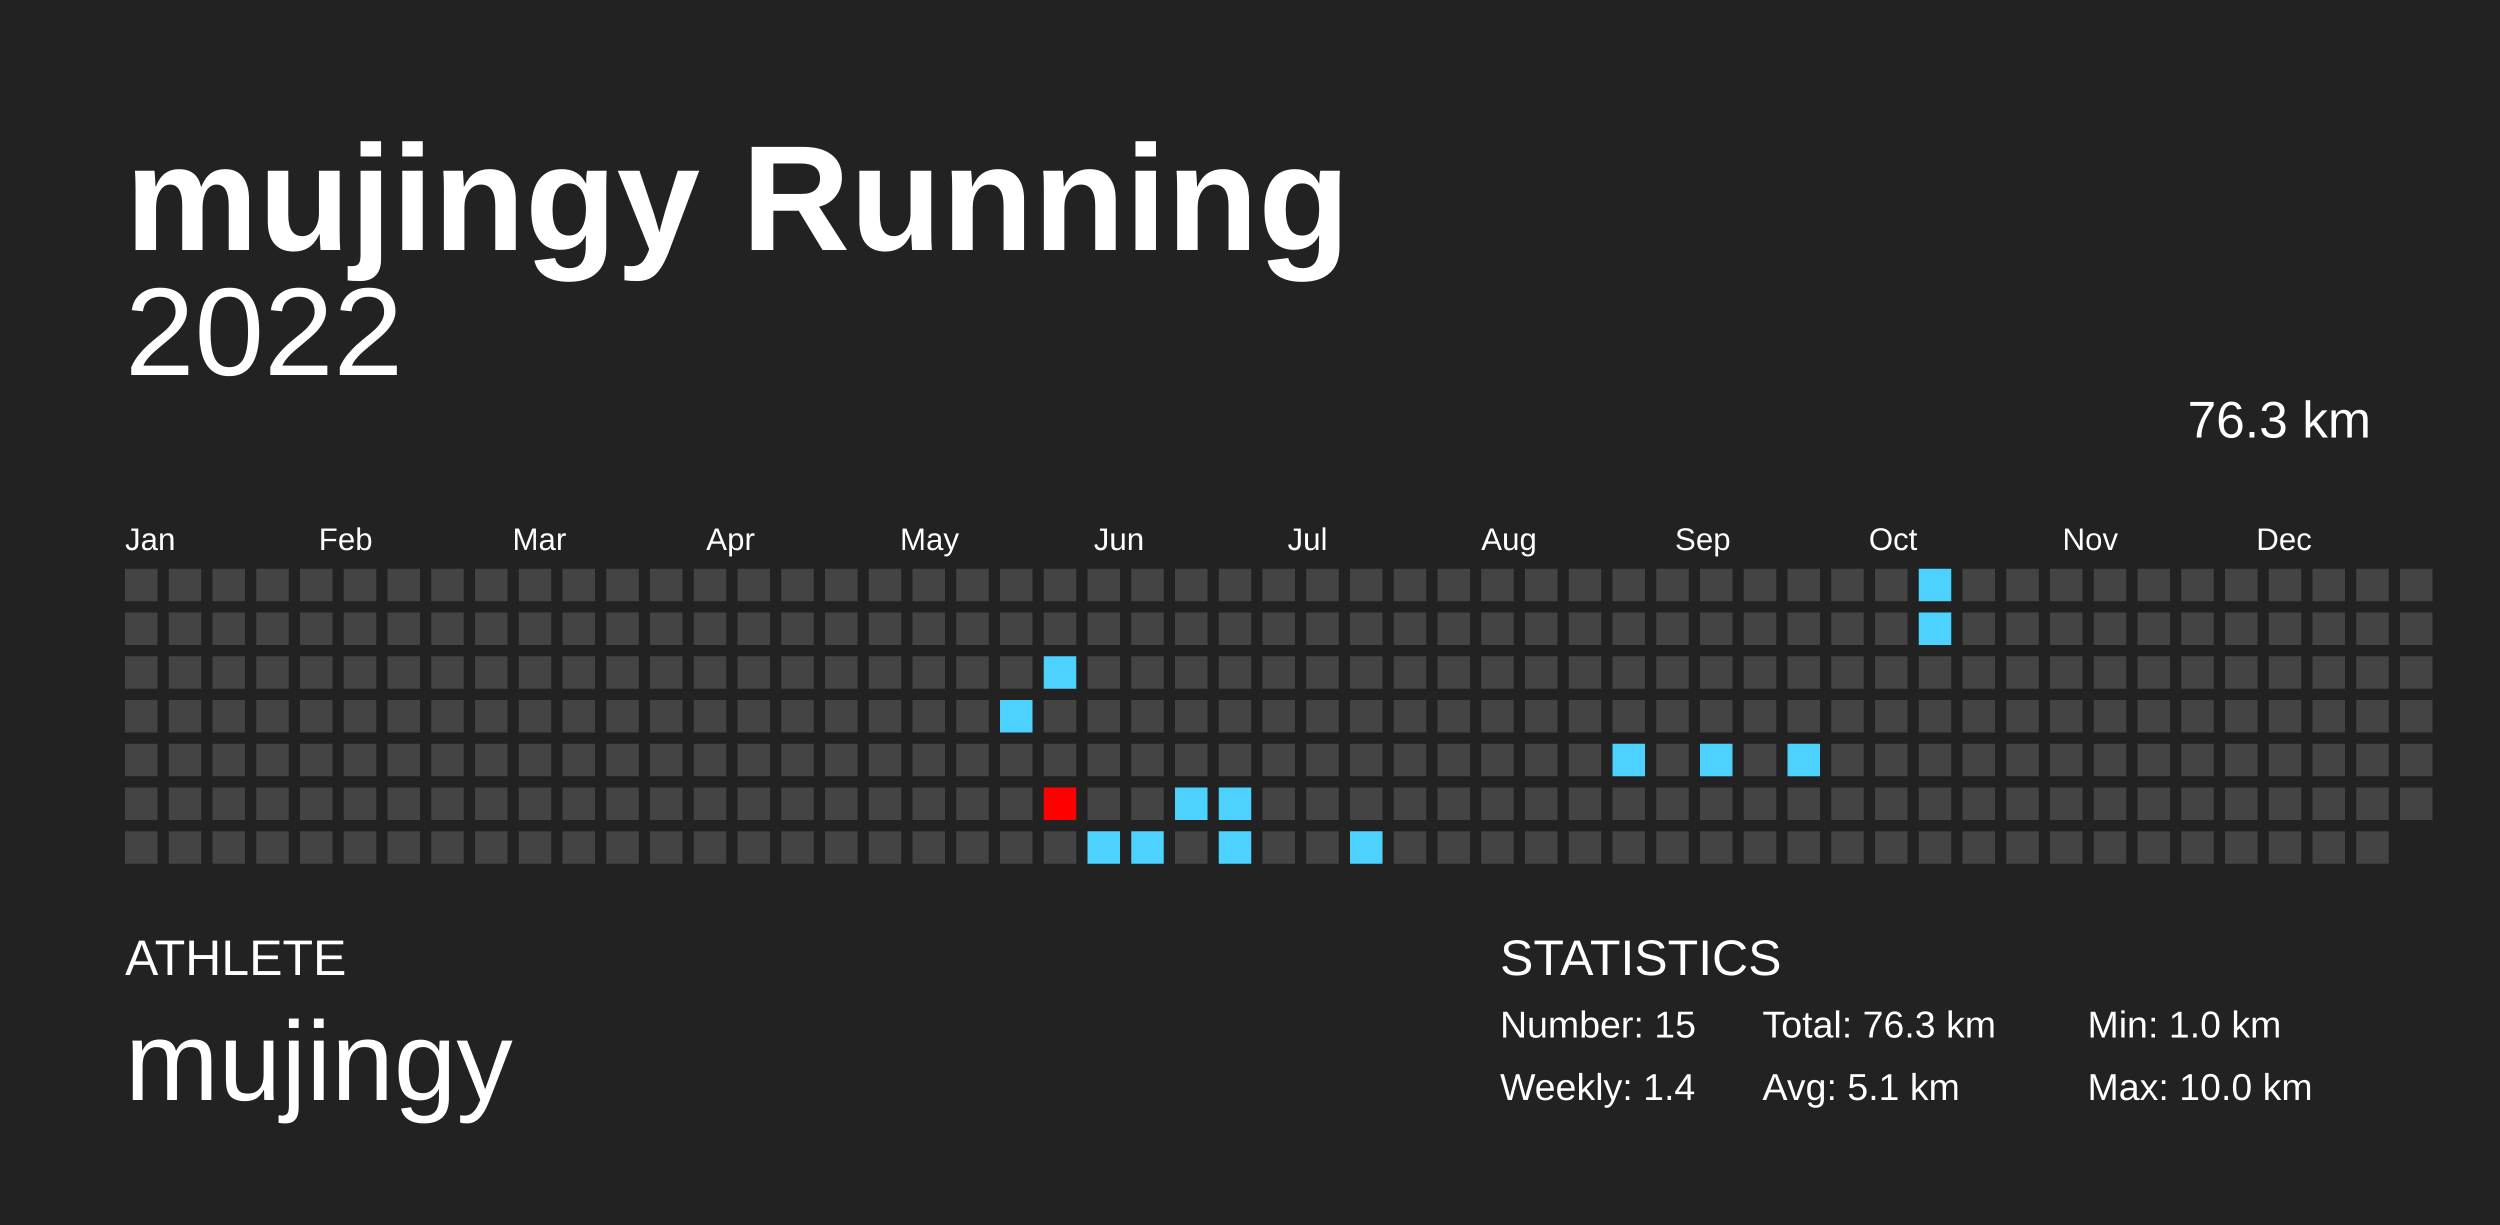
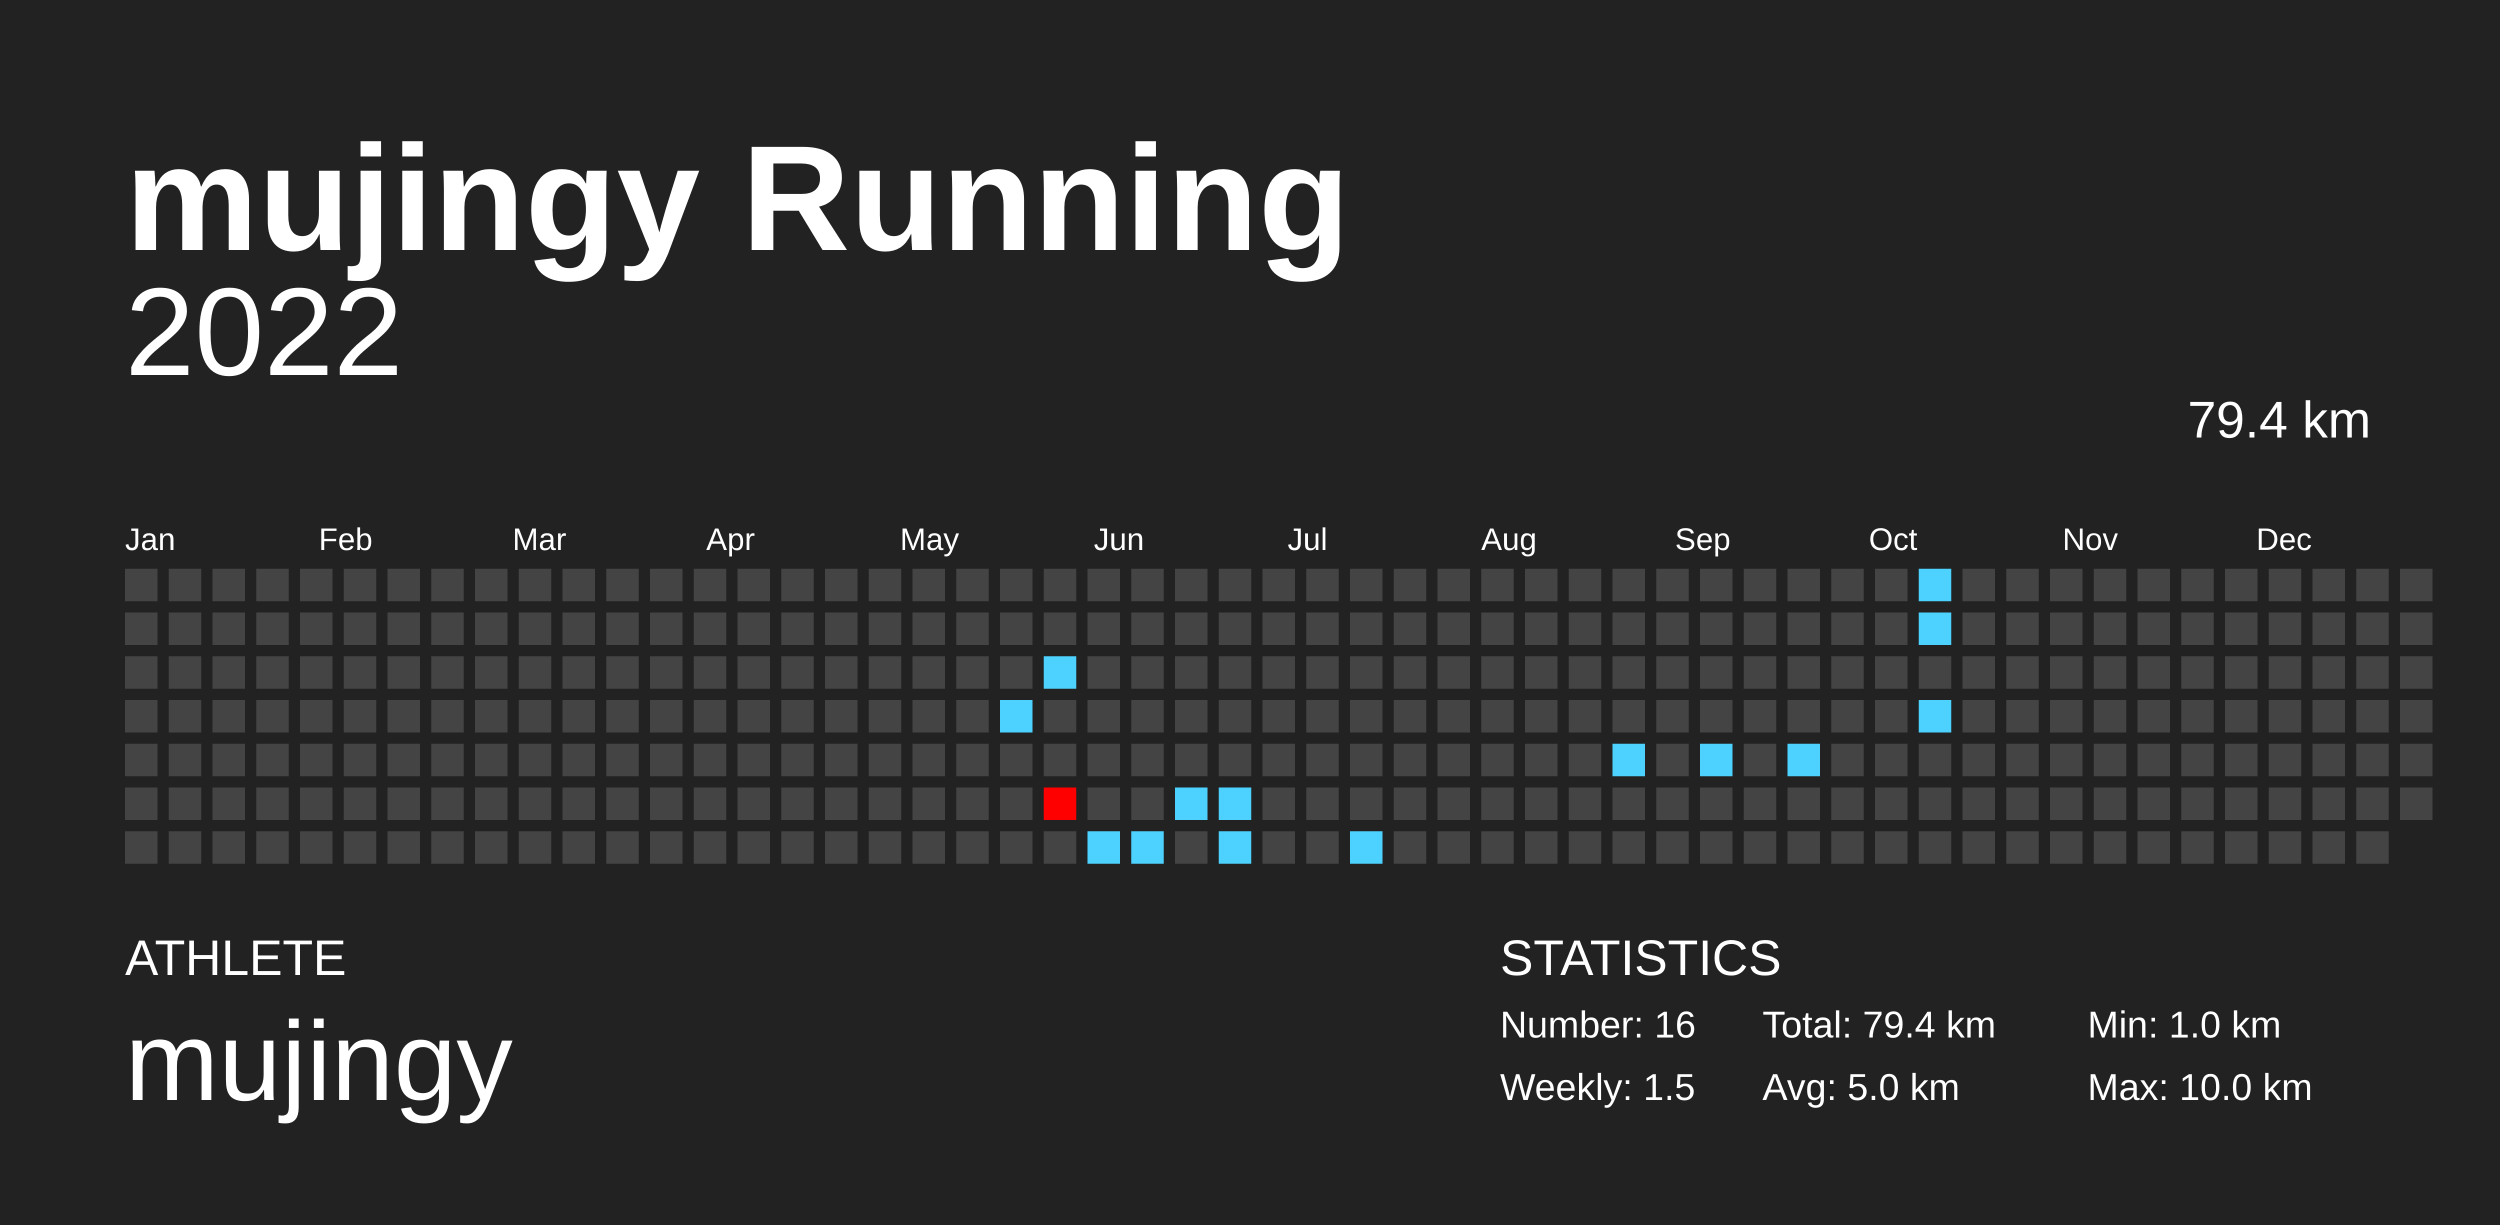
<svg xmlns="http://www.w3.org/2000/svg" baseProfile="full" height="98mm" version="1.1" viewBox="0,0,200,98" width="200mm">
  <defs />
  <rect fill="#222222" height="98" width="200" x="0" y="0" />
  <text fill="#FFFFFF" style="font-size:12px; font-family:Arial; font-weight:bold;" x="10" y="20">mujingy Running</text>
  <text fill="#FFFFFF" style="font-size:4px; font-family:Arial" x="10" y="78">ATHLETE</text>
  <text fill="#FFFFFF" style="font-size:9px; font-family:Arial" x="10" y="88">mujingy</text>
  <text fill="#FFFFFF" style="font-size:4px; font-family:Arial" x="120" y="78">STATISTICS</text>
-   <text fill="#FFFFFF" style="font-size:3px; font-family:Arial" x="120" y="83">Number: 15</text>
-   <text fill="#FFFFFF" style="font-size:3px; font-family:Arial" x="120" y="88">Weekly: 1.4</text>
-   <text fill="#FFFFFF" style="font-size:3px; font-family:Arial" x="141" y="83">Total: 76.3 km</text>
-   <text fill="#FFFFFF" style="font-size:3px; font-family:Arial" x="141" y="88">Avg: 5.1 km</text>
+   <text fill="#FFFFFF" style="font-size:3px; font-family:Arial" x="120" y="83">Number: 16</text>
+   <text fill="#FFFFFF" style="font-size:3px; font-family:Arial" x="120" y="88">Weekly: 1.5</text>
+   <text fill="#FFFFFF" style="font-size:3px; font-family:Arial" x="141" y="83">Total: 79.4 km</text>
+   <text fill="#FFFFFF" style="font-size:3px; font-family:Arial" x="141" y="88">Avg: 5.0 km</text>
  <text fill="#FFFFFF" style="font-size:3px; font-family:Arial" x="167" y="83">Min: 1.0 km</text>
  <text fill="#FFFFFF" style="font-size:3px; font-family:Arial" x="167" y="88">Max: 10.0 km</text>
  <text alignment-baseline="hanging" fill="#FFFFFF" style="font-size:10.0px; font-family:Arial;" x="10" y="30">2022</text>
-   <text alignment-baseline="hanging" fill="#FFFFFF" style="font-size:4.125px; font-family:Arial;" x="175" y="35">76.3 km</text>
+   <text alignment-baseline="hanging" fill="#FFFFFF" style="font-size:4.125px; font-family:Arial;" x="175" y="35">79.4 km</text>
  <text fill="#FFFFFF" style="font-size:2.5px; font-family:Arial" x="10.0" y="44">Jan</text>
  <text fill="#FFFFFF" style="font-size:2.5px; font-family:Arial" x="25.5" y="44">Feb</text>
  <text fill="#FFFFFF" style="font-size:2.5px; font-family:Arial" x="41.0" y="44">Mar</text>
  <text fill="#FFFFFF" style="font-size:2.5px; font-family:Arial" x="56.5" y="44">Apr</text>
  <text fill="#FFFFFF" style="font-size:2.5px; font-family:Arial" x="72.0" y="44">May</text>
  <text fill="#FFFFFF" style="font-size:2.5px; font-family:Arial" x="87.5" y="44">Jun</text>
  <text fill="#FFFFFF" style="font-size:2.5px; font-family:Arial" x="103.0" y="44">Jul</text>
  <text fill="#FFFFFF" style="font-size:2.5px; font-family:Arial" x="118.5" y="44">Aug</text>
  <text fill="#FFFFFF" style="font-size:2.5px; font-family:Arial" x="134.0" y="44">Sep</text>
  <text fill="#FFFFFF" style="font-size:2.5px; font-family:Arial" x="149.5" y="44">Oct</text>
  <text fill="#FFFFFF" style="font-size:2.5px; font-family:Arial" x="165.0" y="44">Nov</text>
  <text fill="#FFFFFF" style="font-size:2.5px; font-family:Arial" x="180.5" y="44">Dec</text>
  <rect fill="#444444" height="2.6" width="2.6" x="10.0" y="45.5" />
  <rect fill="#444444" height="2.6" width="2.6" x="10.0" y="49.0" />
  <rect fill="#444444" height="2.6" width="2.6" x="10.0" y="52.5" />
  <rect fill="#444444" height="2.6" width="2.6" x="10.0" y="56.0" />
  <rect fill="#444444" height="2.6" width="2.6" x="10.0" y="59.5" />
  <rect fill="#444444" height="2.6" width="2.6" x="10.0" y="63.0" />
  <rect fill="#444444" height="2.6" width="2.6" x="10.0" y="66.5" />
  <rect fill="#444444" height="2.6" width="2.6" x="13.5" y="45.5" />
  <rect fill="#444444" height="2.6" width="2.6" x="13.5" y="49.0" />
  <rect fill="#444444" height="2.6" width="2.6" x="13.5" y="52.5" />
  <rect fill="#444444" height="2.6" width="2.6" x="13.5" y="56.0" />
  <rect fill="#444444" height="2.6" width="2.6" x="13.5" y="59.5" />
  <rect fill="#444444" height="2.6" width="2.6" x="13.5" y="63.0" />
  <rect fill="#444444" height="2.6" width="2.6" x="13.5" y="66.5" />
  <rect fill="#444444" height="2.6" width="2.6" x="17.0" y="45.5" />
  <rect fill="#444444" height="2.6" width="2.6" x="17.0" y="49.0" />
  <rect fill="#444444" height="2.6" width="2.6" x="17.0" y="52.5" />
  <rect fill="#444444" height="2.6" width="2.6" x="17.0" y="56.0" />
  <rect fill="#444444" height="2.6" width="2.6" x="17.0" y="59.5" />
  <rect fill="#444444" height="2.6" width="2.6" x="17.0" y="63.0" />
  <rect fill="#444444" height="2.6" width="2.6" x="17.0" y="66.5" />
  <rect fill="#444444" height="2.6" width="2.6" x="20.5" y="45.5" />
  <rect fill="#444444" height="2.6" width="2.6" x="20.5" y="49.0" />
  <rect fill="#444444" height="2.6" width="2.6" x="20.5" y="52.5" />
  <rect fill="#444444" height="2.6" width="2.6" x="20.5" y="56.0" />
  <rect fill="#444444" height="2.6" width="2.6" x="20.5" y="59.5" />
  <rect fill="#444444" height="2.6" width="2.6" x="20.5" y="63.0" />
  <rect fill="#444444" height="2.6" width="2.6" x="20.5" y="66.5" />
  <rect fill="#444444" height="2.6" width="2.6" x="24.0" y="45.5" />
  <rect fill="#444444" height="2.6" width="2.6" x="24.0" y="49.0" />
  <rect fill="#444444" height="2.6" width="2.6" x="24.0" y="52.5" />
  <rect fill="#444444" height="2.6" width="2.6" x="24.0" y="56.0" />
  <rect fill="#444444" height="2.6" width="2.6" x="24.0" y="59.5" />
  <rect fill="#444444" height="2.6" width="2.6" x="24.0" y="63.0" />
  <rect fill="#444444" height="2.6" width="2.6" x="24.0" y="66.5" />
  <rect fill="#444444" height="2.6" width="2.6" x="27.5" y="45.5" />
  <rect fill="#444444" height="2.6" width="2.6" x="27.5" y="49.0" />
  <rect fill="#444444" height="2.6" width="2.6" x="27.5" y="52.5" />
  <rect fill="#444444" height="2.6" width="2.6" x="27.5" y="56.0" />
  <rect fill="#444444" height="2.6" width="2.6" x="27.5" y="59.5" />
  <rect fill="#444444" height="2.6" width="2.6" x="27.5" y="63.0" />
  <rect fill="#444444" height="2.6" width="2.6" x="27.5" y="66.5" />
  <rect fill="#444444" height="2.6" width="2.6" x="31.0" y="45.5" />
  <rect fill="#444444" height="2.6" width="2.6" x="31.0" y="49.0" />
  <rect fill="#444444" height="2.6" width="2.6" x="31.0" y="52.5" />
  <rect fill="#444444" height="2.6" width="2.6" x="31.0" y="56.0" />
  <rect fill="#444444" height="2.6" width="2.6" x="31.0" y="59.5" />
  <rect fill="#444444" height="2.6" width="2.6" x="31.0" y="63.0" />
  <rect fill="#444444" height="2.6" width="2.6" x="31.0" y="66.5" />
  <rect fill="#444444" height="2.6" width="2.6" x="34.5" y="45.5" />
  <rect fill="#444444" height="2.6" width="2.6" x="34.5" y="49.0" />
  <rect fill="#444444" height="2.6" width="2.6" x="34.5" y="52.5" />
  <rect fill="#444444" height="2.6" width="2.6" x="34.5" y="56.0" />
  <rect fill="#444444" height="2.6" width="2.6" x="34.5" y="59.5" />
  <rect fill="#444444" height="2.6" width="2.6" x="34.5" y="63.0" />
  <rect fill="#444444" height="2.6" width="2.6" x="34.5" y="66.5" />
  <rect fill="#444444" height="2.6" width="2.6" x="38.0" y="45.5" />
  <rect fill="#444444" height="2.6" width="2.6" x="38.0" y="49.0" />
  <rect fill="#444444" height="2.6" width="2.6" x="38.0" y="52.5" />
  <rect fill="#444444" height="2.6" width="2.6" x="38.0" y="56.0" />
  <rect fill="#444444" height="2.6" width="2.6" x="38.0" y="59.5" />
  <rect fill="#444444" height="2.6" width="2.6" x="38.0" y="63.0" />
  <rect fill="#444444" height="2.6" width="2.6" x="38.0" y="66.5" />
  <rect fill="#444444" height="2.6" width="2.6" x="41.5" y="45.5" />
  <rect fill="#444444" height="2.6" width="2.6" x="41.5" y="49.0" />
  <rect fill="#444444" height="2.6" width="2.6" x="41.5" y="52.5" />
  <rect fill="#444444" height="2.6" width="2.6" x="41.5" y="56.0" />
  <rect fill="#444444" height="2.6" width="2.6" x="41.5" y="59.5" />
  <rect fill="#444444" height="2.6" width="2.6" x="41.5" y="63.0" />
  <rect fill="#444444" height="2.6" width="2.6" x="41.5" y="66.5" />
  <rect fill="#444444" height="2.6" width="2.6" x="45.0" y="45.5" />
  <rect fill="#444444" height="2.6" width="2.6" x="45.0" y="49.0" />
  <rect fill="#444444" height="2.6" width="2.6" x="45.0" y="52.5" />
  <rect fill="#444444" height="2.6" width="2.6" x="45.0" y="56.0" />
  <rect fill="#444444" height="2.6" width="2.6" x="45.0" y="59.5" />
  <rect fill="#444444" height="2.6" width="2.6" x="45.0" y="63.0" />
  <rect fill="#444444" height="2.6" width="2.6" x="45.0" y="66.5" />
  <rect fill="#444444" height="2.6" width="2.6" x="48.5" y="45.5" />
  <rect fill="#444444" height="2.6" width="2.6" x="48.5" y="49.0" />
  <rect fill="#444444" height="2.6" width="2.6" x="48.5" y="52.5" />
  <rect fill="#444444" height="2.6" width="2.6" x="48.5" y="56.0" />
  <rect fill="#444444" height="2.6" width="2.6" x="48.5" y="59.5" />
  <rect fill="#444444" height="2.6" width="2.6" x="48.5" y="63.0" />
  <rect fill="#444444" height="2.6" width="2.6" x="48.5" y="66.5" />
  <rect fill="#444444" height="2.6" width="2.6" x="52.0" y="45.5" />
  <rect fill="#444444" height="2.6" width="2.6" x="52.0" y="49.0" />
  <rect fill="#444444" height="2.6" width="2.6" x="52.0" y="52.5" />
  <rect fill="#444444" height="2.6" width="2.6" x="52.0" y="56.0" />
  <rect fill="#444444" height="2.6" width="2.6" x="52.0" y="59.5" />
  <rect fill="#444444" height="2.6" width="2.6" x="52.0" y="63.0" />
  <rect fill="#444444" height="2.6" width="2.6" x="52.0" y="66.5" />
  <rect fill="#444444" height="2.6" width="2.6" x="55.5" y="45.5" />
  <rect fill="#444444" height="2.6" width="2.6" x="55.5" y="49.0" />
  <rect fill="#444444" height="2.6" width="2.6" x="55.5" y="52.5" />
  <rect fill="#444444" height="2.6" width="2.6" x="55.5" y="56.0" />
  <rect fill="#444444" height="2.6" width="2.6" x="55.5" y="59.5" />
  <rect fill="#444444" height="2.6" width="2.6" x="55.5" y="63.0" />
  <rect fill="#444444" height="2.6" width="2.6" x="55.5" y="66.5" />
  <rect fill="#444444" height="2.6" width="2.6" x="59.0" y="45.5" />
  <rect fill="#444444" height="2.6" width="2.6" x="59.0" y="49.0" />
  <rect fill="#444444" height="2.6" width="2.6" x="59.0" y="52.5" />
  <rect fill="#444444" height="2.6" width="2.6" x="59.0" y="56.0" />
  <rect fill="#444444" height="2.6" width="2.6" x="59.0" y="59.5" />
  <rect fill="#444444" height="2.6" width="2.6" x="59.0" y="63.0" />
  <rect fill="#444444" height="2.6" width="2.6" x="59.0" y="66.5" />
  <rect fill="#444444" height="2.6" width="2.6" x="62.5" y="45.5" />
  <rect fill="#444444" height="2.6" width="2.6" x="62.5" y="49.0" />
  <rect fill="#444444" height="2.6" width="2.6" x="62.5" y="52.5" />
  <rect fill="#444444" height="2.6" width="2.6" x="62.5" y="56.0" />
  <rect fill="#444444" height="2.6" width="2.6" x="62.5" y="59.5" />
  <rect fill="#444444" height="2.6" width="2.6" x="62.5" y="63.0" />
  <rect fill="#444444" height="2.6" width="2.6" x="62.5" y="66.5" />
  <rect fill="#444444" height="2.6" width="2.6" x="66.0" y="45.5" />
  <rect fill="#444444" height="2.6" width="2.6" x="66.0" y="49.0" />
  <rect fill="#444444" height="2.6" width="2.6" x="66.0" y="52.5" />
  <rect fill="#444444" height="2.6" width="2.6" x="66.0" y="56.0" />
  <rect fill="#444444" height="2.6" width="2.6" x="66.0" y="59.5" />
  <rect fill="#444444" height="2.6" width="2.6" x="66.0" y="63.0" />
  <rect fill="#444444" height="2.6" width="2.6" x="66.0" y="66.5" />
  <rect fill="#444444" height="2.6" width="2.6" x="69.5" y="45.5" />
  <rect fill="#444444" height="2.6" width="2.6" x="69.5" y="49.0" />
  <rect fill="#444444" height="2.6" width="2.6" x="69.5" y="52.5" />
  <rect fill="#444444" height="2.6" width="2.6" x="69.5" y="56.0" />
  <rect fill="#444444" height="2.6" width="2.6" x="69.5" y="59.5" />
  <rect fill="#444444" height="2.6" width="2.6" x="69.5" y="63.0" />
  <rect fill="#444444" height="2.6" width="2.6" x="69.5" y="66.5" />
  <rect fill="#444444" height="2.6" width="2.6" x="73.0" y="45.5" />
  <rect fill="#444444" height="2.6" width="2.6" x="73.0" y="49.0" />
  <rect fill="#444444" height="2.6" width="2.6" x="73.0" y="52.5" />
  <rect fill="#444444" height="2.6" width="2.6" x="73.0" y="56.0" />
  <rect fill="#444444" height="2.6" width="2.6" x="73.0" y="59.5" />
  <rect fill="#444444" height="2.6" width="2.6" x="73.0" y="63.0" />
  <rect fill="#444444" height="2.6" width="2.6" x="73.0" y="66.5" />
  <rect fill="#444444" height="2.6" width="2.6" x="76.5" y="45.5" />
  <rect fill="#444444" height="2.6" width="2.6" x="76.5" y="49.0" />
  <rect fill="#444444" height="2.6" width="2.6" x="76.5" y="52.5" />
  <rect fill="#444444" height="2.6" width="2.6" x="76.5" y="56.0" />
  <rect fill="#444444" height="2.6" width="2.6" x="76.5" y="59.5" />
  <rect fill="#444444" height="2.6" width="2.6" x="76.5" y="63.0" />
  <rect fill="#444444" height="2.6" width="2.6" x="76.5" y="66.5" />
  <rect fill="#444444" height="2.6" width="2.6" x="80.0" y="45.5" />
  <rect fill="#444444" height="2.6" width="2.6" x="80.0" y="49.0" />
  <rect fill="#444444" height="2.6" width="2.6" x="80.0" y="52.5" />
  <rect fill="#4dd2ff" height="2.6" width="2.6" x="80.0" y="56.0" />
  <rect fill="#444444" height="2.6" width="2.6" x="80.0" y="59.5" />
  <rect fill="#444444" height="2.6" width="2.6" x="80.0" y="63.0" />
  <rect fill="#444444" height="2.6" width="2.6" x="80.0" y="66.5" />
  <rect fill="#444444" height="2.6" width="2.6" x="83.5" y="45.5" />
  <rect fill="#444444" height="2.6" width="2.6" x="83.5" y="49.0" />
  <rect fill="#4dd2ff" height="2.6" width="2.6" x="83.5" y="52.5" />
  <rect fill="#444444" height="2.6" width="2.6" x="83.5" y="56.0" />
  <rect fill="#444444" height="2.6" width="2.6" x="83.5" y="59.5" />
  <rect fill="#ff0000" height="2.6" width="2.6" x="83.5" y="63.0" />
  <rect fill="#444444" height="2.6" width="2.6" x="83.5" y="66.5" />
  <rect fill="#444444" height="2.6" width="2.6" x="87.0" y="45.5" />
  <rect fill="#444444" height="2.6" width="2.6" x="87.0" y="49.0" />
  <rect fill="#444444" height="2.6" width="2.6" x="87.0" y="52.5" />
  <rect fill="#444444" height="2.6" width="2.6" x="87.0" y="56.0" />
  <rect fill="#444444" height="2.6" width="2.6" x="87.0" y="59.5" />
  <rect fill="#444444" height="2.6" width="2.6" x="87.0" y="63.0" />
  <rect fill="#4dd2ff" height="2.6" width="2.6" x="87.0" y="66.5" />
  <rect fill="#444444" height="2.6" width="2.6" x="90.5" y="45.5" />
  <rect fill="#444444" height="2.6" width="2.6" x="90.5" y="49.0" />
  <rect fill="#444444" height="2.6" width="2.6" x="90.5" y="52.5" />
  <rect fill="#444444" height="2.6" width="2.6" x="90.5" y="56.0" />
  <rect fill="#444444" height="2.6" width="2.6" x="90.5" y="59.5" />
  <rect fill="#444444" height="2.6" width="2.6" x="90.5" y="63.0" />
  <rect fill="#4dd2ff" height="2.6" width="2.6" x="90.5" y="66.5" />
  <rect fill="#444444" height="2.6" width="2.6" x="94.0" y="45.5" />
  <rect fill="#444444" height="2.6" width="2.6" x="94.0" y="49.0" />
  <rect fill="#444444" height="2.6" width="2.6" x="94.0" y="52.5" />
  <rect fill="#444444" height="2.6" width="2.6" x="94.0" y="56.0" />
  <rect fill="#444444" height="2.6" width="2.6" x="94.0" y="59.5" />
  <rect fill="#4dd2ff" height="2.6" width="2.6" x="94.0" y="63.0" />
  <rect fill="#444444" height="2.6" width="2.6" x="94.0" y="66.5" />
  <rect fill="#444444" height="2.6" width="2.6" x="97.5" y="45.5" />
  <rect fill="#444444" height="2.6" width="2.6" x="97.5" y="49.0" />
  <rect fill="#444444" height="2.6" width="2.6" x="97.5" y="52.5" />
  <rect fill="#444444" height="2.6" width="2.6" x="97.5" y="56.0" />
  <rect fill="#444444" height="2.6" width="2.6" x="97.5" y="59.5" />
  <rect fill="#4dd2ff" height="2.6" width="2.6" x="97.5" y="63.0" />
  <rect fill="#4dd2ff" height="2.6" width="2.6" x="97.5" y="66.5" />
  <rect fill="#444444" height="2.6" width="2.6" x="101.0" y="45.5" />
  <rect fill="#444444" height="2.6" width="2.6" x="101.0" y="49.0" />
  <rect fill="#444444" height="2.6" width="2.6" x="101.0" y="52.5" />
  <rect fill="#444444" height="2.6" width="2.6" x="101.0" y="56.0" />
  <rect fill="#444444" height="2.6" width="2.6" x="101.0" y="59.5" />
  <rect fill="#444444" height="2.6" width="2.6" x="101.0" y="63.0" />
  <rect fill="#444444" height="2.6" width="2.6" x="101.0" y="66.5" />
  <rect fill="#444444" height="2.6" width="2.6" x="104.5" y="45.5" />
  <rect fill="#444444" height="2.6" width="2.6" x="104.5" y="49.0" />
  <rect fill="#444444" height="2.6" width="2.6" x="104.5" y="52.5" />
  <rect fill="#444444" height="2.6" width="2.6" x="104.5" y="56.0" />
  <rect fill="#444444" height="2.6" width="2.6" x="104.5" y="59.5" />
  <rect fill="#444444" height="2.6" width="2.6" x="104.5" y="63.0" />
  <rect fill="#444444" height="2.6" width="2.6" x="104.5" y="66.5" />
  <rect fill="#444444" height="2.6" width="2.6" x="108.0" y="45.5" />
  <rect fill="#444444" height="2.6" width="2.6" x="108.0" y="49.0" />
  <rect fill="#444444" height="2.6" width="2.6" x="108.0" y="52.5" />
  <rect fill="#444444" height="2.6" width="2.6" x="108.0" y="56.0" />
  <rect fill="#444444" height="2.6" width="2.6" x="108.0" y="59.5" />
  <rect fill="#444444" height="2.6" width="2.6" x="108.0" y="63.0" />
  <rect fill="#4dd2ff" height="2.6" width="2.6" x="108.0" y="66.5" />
  <rect fill="#444444" height="2.6" width="2.6" x="111.5" y="45.5" />
  <rect fill="#444444" height="2.6" width="2.6" x="111.5" y="49.0" />
  <rect fill="#444444" height="2.6" width="2.6" x="111.5" y="52.5" />
  <rect fill="#444444" height="2.6" width="2.6" x="111.5" y="56.0" />
  <rect fill="#444444" height="2.6" width="2.6" x="111.5" y="59.5" />
  <rect fill="#444444" height="2.6" width="2.6" x="111.5" y="63.0" />
  <rect fill="#444444" height="2.6" width="2.6" x="111.5" y="66.5" />
  <rect fill="#444444" height="2.6" width="2.6" x="115.0" y="45.5" />
  <rect fill="#444444" height="2.6" width="2.6" x="115.0" y="49.0" />
  <rect fill="#444444" height="2.6" width="2.6" x="115.0" y="52.5" />
  <rect fill="#444444" height="2.6" width="2.6" x="115.0" y="56.0" />
  <rect fill="#444444" height="2.6" width="2.6" x="115.0" y="59.5" />
  <rect fill="#444444" height="2.6" width="2.6" x="115.0" y="63.0" />
  <rect fill="#444444" height="2.6" width="2.6" x="115.0" y="66.5" />
  <rect fill="#444444" height="2.6" width="2.6" x="118.5" y="45.5" />
  <rect fill="#444444" height="2.6" width="2.6" x="118.5" y="49.0" />
  <rect fill="#444444" height="2.6" width="2.6" x="118.5" y="52.5" />
  <rect fill="#444444" height="2.6" width="2.6" x="118.5" y="56.0" />
  <rect fill="#444444" height="2.6" width="2.6" x="118.5" y="59.5" />
  <rect fill="#444444" height="2.6" width="2.6" x="118.5" y="63.0" />
  <rect fill="#444444" height="2.6" width="2.6" x="118.5" y="66.5" />
  <rect fill="#444444" height="2.6" width="2.6" x="122.0" y="45.5" />
  <rect fill="#444444" height="2.6" width="2.6" x="122.0" y="49.0" />
  <rect fill="#444444" height="2.6" width="2.6" x="122.0" y="52.5" />
  <rect fill="#444444" height="2.6" width="2.6" x="122.0" y="56.0" />
  <rect fill="#444444" height="2.6" width="2.6" x="122.0" y="59.5" />
  <rect fill="#444444" height="2.6" width="2.6" x="122.0" y="63.0" />
  <rect fill="#444444" height="2.6" width="2.6" x="122.0" y="66.5" />
  <rect fill="#444444" height="2.6" width="2.6" x="125.5" y="45.5" />
  <rect fill="#444444" height="2.6" width="2.6" x="125.5" y="49.0" />
  <rect fill="#444444" height="2.6" width="2.6" x="125.5" y="52.5" />
  <rect fill="#444444" height="2.6" width="2.6" x="125.5" y="56.0" />
  <rect fill="#444444" height="2.6" width="2.6" x="125.5" y="59.5" />
  <rect fill="#444444" height="2.6" width="2.6" x="125.5" y="63.0" />
  <rect fill="#444444" height="2.6" width="2.6" x="125.5" y="66.5" />
  <rect fill="#444444" height="2.6" width="2.6" x="129.0" y="45.5" />
  <rect fill="#444444" height="2.6" width="2.6" x="129.0" y="49.0" />
  <rect fill="#444444" height="2.6" width="2.6" x="129.0" y="52.5" />
  <rect fill="#444444" height="2.6" width="2.6" x="129.0" y="56.0" />
  <rect fill="#4dd2ff" height="2.6" width="2.6" x="129.0" y="59.5" />
  <rect fill="#444444" height="2.6" width="2.6" x="129.0" y="63.0" />
  <rect fill="#444444" height="2.6" width="2.6" x="129.0" y="66.5" />
  <rect fill="#444444" height="2.6" width="2.6" x="132.5" y="45.5" />
  <rect fill="#444444" height="2.6" width="2.6" x="132.5" y="49.0" />
  <rect fill="#444444" height="2.6" width="2.6" x="132.5" y="52.5" />
  <rect fill="#444444" height="2.6" width="2.6" x="132.5" y="56.0" />
  <rect fill="#444444" height="2.6" width="2.6" x="132.5" y="59.5" />
  <rect fill="#444444" height="2.6" width="2.6" x="132.5" y="63.0" />
  <rect fill="#444444" height="2.6" width="2.6" x="132.5" y="66.5" />
  <rect fill="#444444" height="2.6" width="2.6" x="136.0" y="45.5" />
  <rect fill="#444444" height="2.6" width="2.6" x="136.0" y="49.0" />
  <rect fill="#444444" height="2.6" width="2.6" x="136.0" y="52.5" />
  <rect fill="#444444" height="2.6" width="2.6" x="136.0" y="56.0" />
  <rect fill="#4dd2ff" height="2.6" width="2.6" x="136.0" y="59.5" />
  <rect fill="#444444" height="2.6" width="2.6" x="136.0" y="63.0" />
  <rect fill="#444444" height="2.6" width="2.6" x="136.0" y="66.5" />
  <rect fill="#444444" height="2.6" width="2.6" x="139.5" y="45.5" />
  <rect fill="#444444" height="2.6" width="2.6" x="139.5" y="49.0" />
  <rect fill="#444444" height="2.6" width="2.6" x="139.5" y="52.5" />
  <rect fill="#444444" height="2.6" width="2.6" x="139.5" y="56.0" />
  <rect fill="#444444" height="2.6" width="2.6" x="139.5" y="59.5" />
  <rect fill="#444444" height="2.6" width="2.6" x="139.5" y="63.0" />
  <rect fill="#444444" height="2.6" width="2.6" x="139.5" y="66.5" />
  <rect fill="#444444" height="2.6" width="2.6" x="143.0" y="45.5" />
  <rect fill="#444444" height="2.6" width="2.6" x="143.0" y="49.0" />
  <rect fill="#444444" height="2.6" width="2.6" x="143.0" y="52.5" />
  <rect fill="#444444" height="2.6" width="2.6" x="143.0" y="56.0" />
  <rect fill="#4dd2ff" height="2.6" width="2.6" x="143.0" y="59.5" />
  <rect fill="#444444" height="2.6" width="2.6" x="143.0" y="63.0" />
  <rect fill="#444444" height="2.6" width="2.6" x="143.0" y="66.5" />
  <rect fill="#444444" height="2.6" width="2.6" x="146.5" y="45.5" />
  <rect fill="#444444" height="2.6" width="2.6" x="146.5" y="49.0" />
  <rect fill="#444444" height="2.6" width="2.6" x="146.5" y="52.5" />
  <rect fill="#444444" height="2.6" width="2.6" x="146.5" y="56.0" />
  <rect fill="#444444" height="2.6" width="2.6" x="146.5" y="59.5" />
  <rect fill="#444444" height="2.6" width="2.6" x="146.5" y="63.0" />
  <rect fill="#444444" height="2.6" width="2.6" x="146.5" y="66.5" />
  <rect fill="#444444" height="2.6" width="2.6" x="150.0" y="45.5" />
  <rect fill="#444444" height="2.6" width="2.6" x="150.0" y="49.0" />
  <rect fill="#444444" height="2.6" width="2.6" x="150.0" y="52.5" />
  <rect fill="#444444" height="2.6" width="2.6" x="150.0" y="56.0" />
  <rect fill="#444444" height="2.6" width="2.6" x="150.0" y="59.5" />
  <rect fill="#444444" height="2.6" width="2.6" x="150.0" y="63.0" />
  <rect fill="#444444" height="2.6" width="2.6" x="150.0" y="66.5" />
  <rect fill="#4dd2ff" height="2.6" width="2.6" x="153.5" y="45.5" />
  <rect fill="#4dd2ff" height="2.6" width="2.6" x="153.5" y="49.0" />
  <rect fill="#444444" height="2.6" width="2.6" x="153.5" y="52.5" />
-   <rect fill="#444444" height="2.6" width="2.6" x="153.5" y="56.0" />
+   <rect fill="#4dd2ff" height="2.6" width="2.6" x="153.5" y="56.0" />
  <rect fill="#444444" height="2.6" width="2.6" x="153.5" y="59.5" />
  <rect fill="#444444" height="2.6" width="2.6" x="153.5" y="63.0" />
  <rect fill="#444444" height="2.6" width="2.6" x="153.5" y="66.5" />
  <rect fill="#444444" height="2.6" width="2.6" x="157.0" y="45.5" />
  <rect fill="#444444" height="2.6" width="2.6" x="157.0" y="49.0" />
  <rect fill="#444444" height="2.6" width="2.6" x="157.0" y="52.5" />
  <rect fill="#444444" height="2.6" width="2.6" x="157.0" y="56.0" />
  <rect fill="#444444" height="2.6" width="2.6" x="157.0" y="59.5" />
  <rect fill="#444444" height="2.6" width="2.6" x="157.0" y="63.0" />
  <rect fill="#444444" height="2.6" width="2.6" x="157.0" y="66.5" />
  <rect fill="#444444" height="2.6" width="2.6" x="160.5" y="45.5" />
  <rect fill="#444444" height="2.6" width="2.6" x="160.5" y="49.0" />
  <rect fill="#444444" height="2.6" width="2.6" x="160.5" y="52.5" />
  <rect fill="#444444" height="2.6" width="2.6" x="160.5" y="56.0" />
  <rect fill="#444444" height="2.6" width="2.6" x="160.5" y="59.5" />
  <rect fill="#444444" height="2.6" width="2.6" x="160.5" y="63.0" />
  <rect fill="#444444" height="2.6" width="2.6" x="160.5" y="66.5" />
  <rect fill="#444444" height="2.6" width="2.6" x="164.0" y="45.5" />
  <rect fill="#444444" height="2.6" width="2.6" x="164.0" y="49.0" />
  <rect fill="#444444" height="2.6" width="2.6" x="164.0" y="52.5" />
  <rect fill="#444444" height="2.6" width="2.6" x="164.0" y="56.0" />
  <rect fill="#444444" height="2.6" width="2.6" x="164.0" y="59.5" />
  <rect fill="#444444" height="2.6" width="2.6" x="164.0" y="63.0" />
  <rect fill="#444444" height="2.6" width="2.6" x="164.0" y="66.5" />
  <rect fill="#444444" height="2.6" width="2.6" x="167.5" y="45.5" />
  <rect fill="#444444" height="2.6" width="2.6" x="167.5" y="49.0" />
  <rect fill="#444444" height="2.6" width="2.6" x="167.5" y="52.5" />
  <rect fill="#444444" height="2.6" width="2.6" x="167.5" y="56.0" />
  <rect fill="#444444" height="2.6" width="2.6" x="167.5" y="59.5" />
  <rect fill="#444444" height="2.6" width="2.6" x="167.5" y="63.0" />
  <rect fill="#444444" height="2.6" width="2.6" x="167.5" y="66.5" />
  <rect fill="#444444" height="2.6" width="2.6" x="171.0" y="45.5" />
  <rect fill="#444444" height="2.6" width="2.6" x="171.0" y="49.0" />
  <rect fill="#444444" height="2.6" width="2.6" x="171.0" y="52.5" />
  <rect fill="#444444" height="2.6" width="2.6" x="171.0" y="56.0" />
  <rect fill="#444444" height="2.6" width="2.6" x="171.0" y="59.5" />
  <rect fill="#444444" height="2.6" width="2.6" x="171.0" y="63.0" />
  <rect fill="#444444" height="2.6" width="2.6" x="171.0" y="66.5" />
  <rect fill="#444444" height="2.6" width="2.6" x="174.5" y="45.5" />
  <rect fill="#444444" height="2.6" width="2.6" x="174.5" y="49.0" />
  <rect fill="#444444" height="2.6" width="2.6" x="174.5" y="52.5" />
  <rect fill="#444444" height="2.6" width="2.6" x="174.5" y="56.0" />
  <rect fill="#444444" height="2.6" width="2.6" x="174.5" y="59.5" />
  <rect fill="#444444" height="2.6" width="2.6" x="174.5" y="63.0" />
  <rect fill="#444444" height="2.6" width="2.6" x="174.5" y="66.5" />
  <rect fill="#444444" height="2.6" width="2.6" x="178.0" y="45.5" />
  <rect fill="#444444" height="2.6" width="2.6" x="178.0" y="49.0" />
  <rect fill="#444444" height="2.6" width="2.6" x="178.0" y="52.5" />
  <rect fill="#444444" height="2.6" width="2.6" x="178.0" y="56.0" />
  <rect fill="#444444" height="2.6" width="2.6" x="178.0" y="59.5" />
  <rect fill="#444444" height="2.6" width="2.6" x="178.0" y="63.0" />
  <rect fill="#444444" height="2.6" width="2.6" x="178.0" y="66.5" />
  <rect fill="#444444" height="2.6" width="2.6" x="181.5" y="45.5" />
  <rect fill="#444444" height="2.6" width="2.6" x="181.5" y="49.0" />
  <rect fill="#444444" height="2.6" width="2.6" x="181.5" y="52.5" />
  <rect fill="#444444" height="2.6" width="2.6" x="181.5" y="56.0" />
  <rect fill="#444444" height="2.6" width="2.6" x="181.5" y="59.5" />
  <rect fill="#444444" height="2.6" width="2.6" x="181.5" y="63.0" />
  <rect fill="#444444" height="2.6" width="2.6" x="181.5" y="66.5" />
  <rect fill="#444444" height="2.6" width="2.6" x="185.0" y="45.5" />
  <rect fill="#444444" height="2.6" width="2.6" x="185.0" y="49.0" />
  <rect fill="#444444" height="2.6" width="2.6" x="185.0" y="52.5" />
  <rect fill="#444444" height="2.6" width="2.6" x="185.0" y="56.0" />
  <rect fill="#444444" height="2.6" width="2.6" x="185.0" y="59.5" />
  <rect fill="#444444" height="2.6" width="2.6" x="185.0" y="63.0" />
  <rect fill="#444444" height="2.6" width="2.6" x="185.0" y="66.5" />
  <rect fill="#444444" height="2.6" width="2.6" x="188.5" y="45.5" />
  <rect fill="#444444" height="2.6" width="2.6" x="188.5" y="49.0" />
  <rect fill="#444444" height="2.6" width="2.6" x="188.5" y="52.5" />
  <rect fill="#444444" height="2.6" width="2.6" x="188.5" y="56.0" />
  <rect fill="#444444" height="2.6" width="2.6" x="188.5" y="59.5" />
  <rect fill="#444444" height="2.6" width="2.6" x="188.5" y="63.0" />
  <rect fill="#444444" height="2.6" width="2.6" x="188.5" y="66.5" />
  <rect fill="#444444" height="2.6" width="2.6" x="192.0" y="45.5" />
  <rect fill="#444444" height="2.6" width="2.6" x="192.0" y="49.0" />
  <rect fill="#444444" height="2.6" width="2.6" x="192.0" y="52.5" />
  <rect fill="#444444" height="2.6" width="2.6" x="192.0" y="56.0" />
  <rect fill="#444444" height="2.6" width="2.6" x="192.0" y="59.5" />
  <rect fill="#444444" height="2.6" width="2.6" x="192.0" y="63.0" />
</svg>
